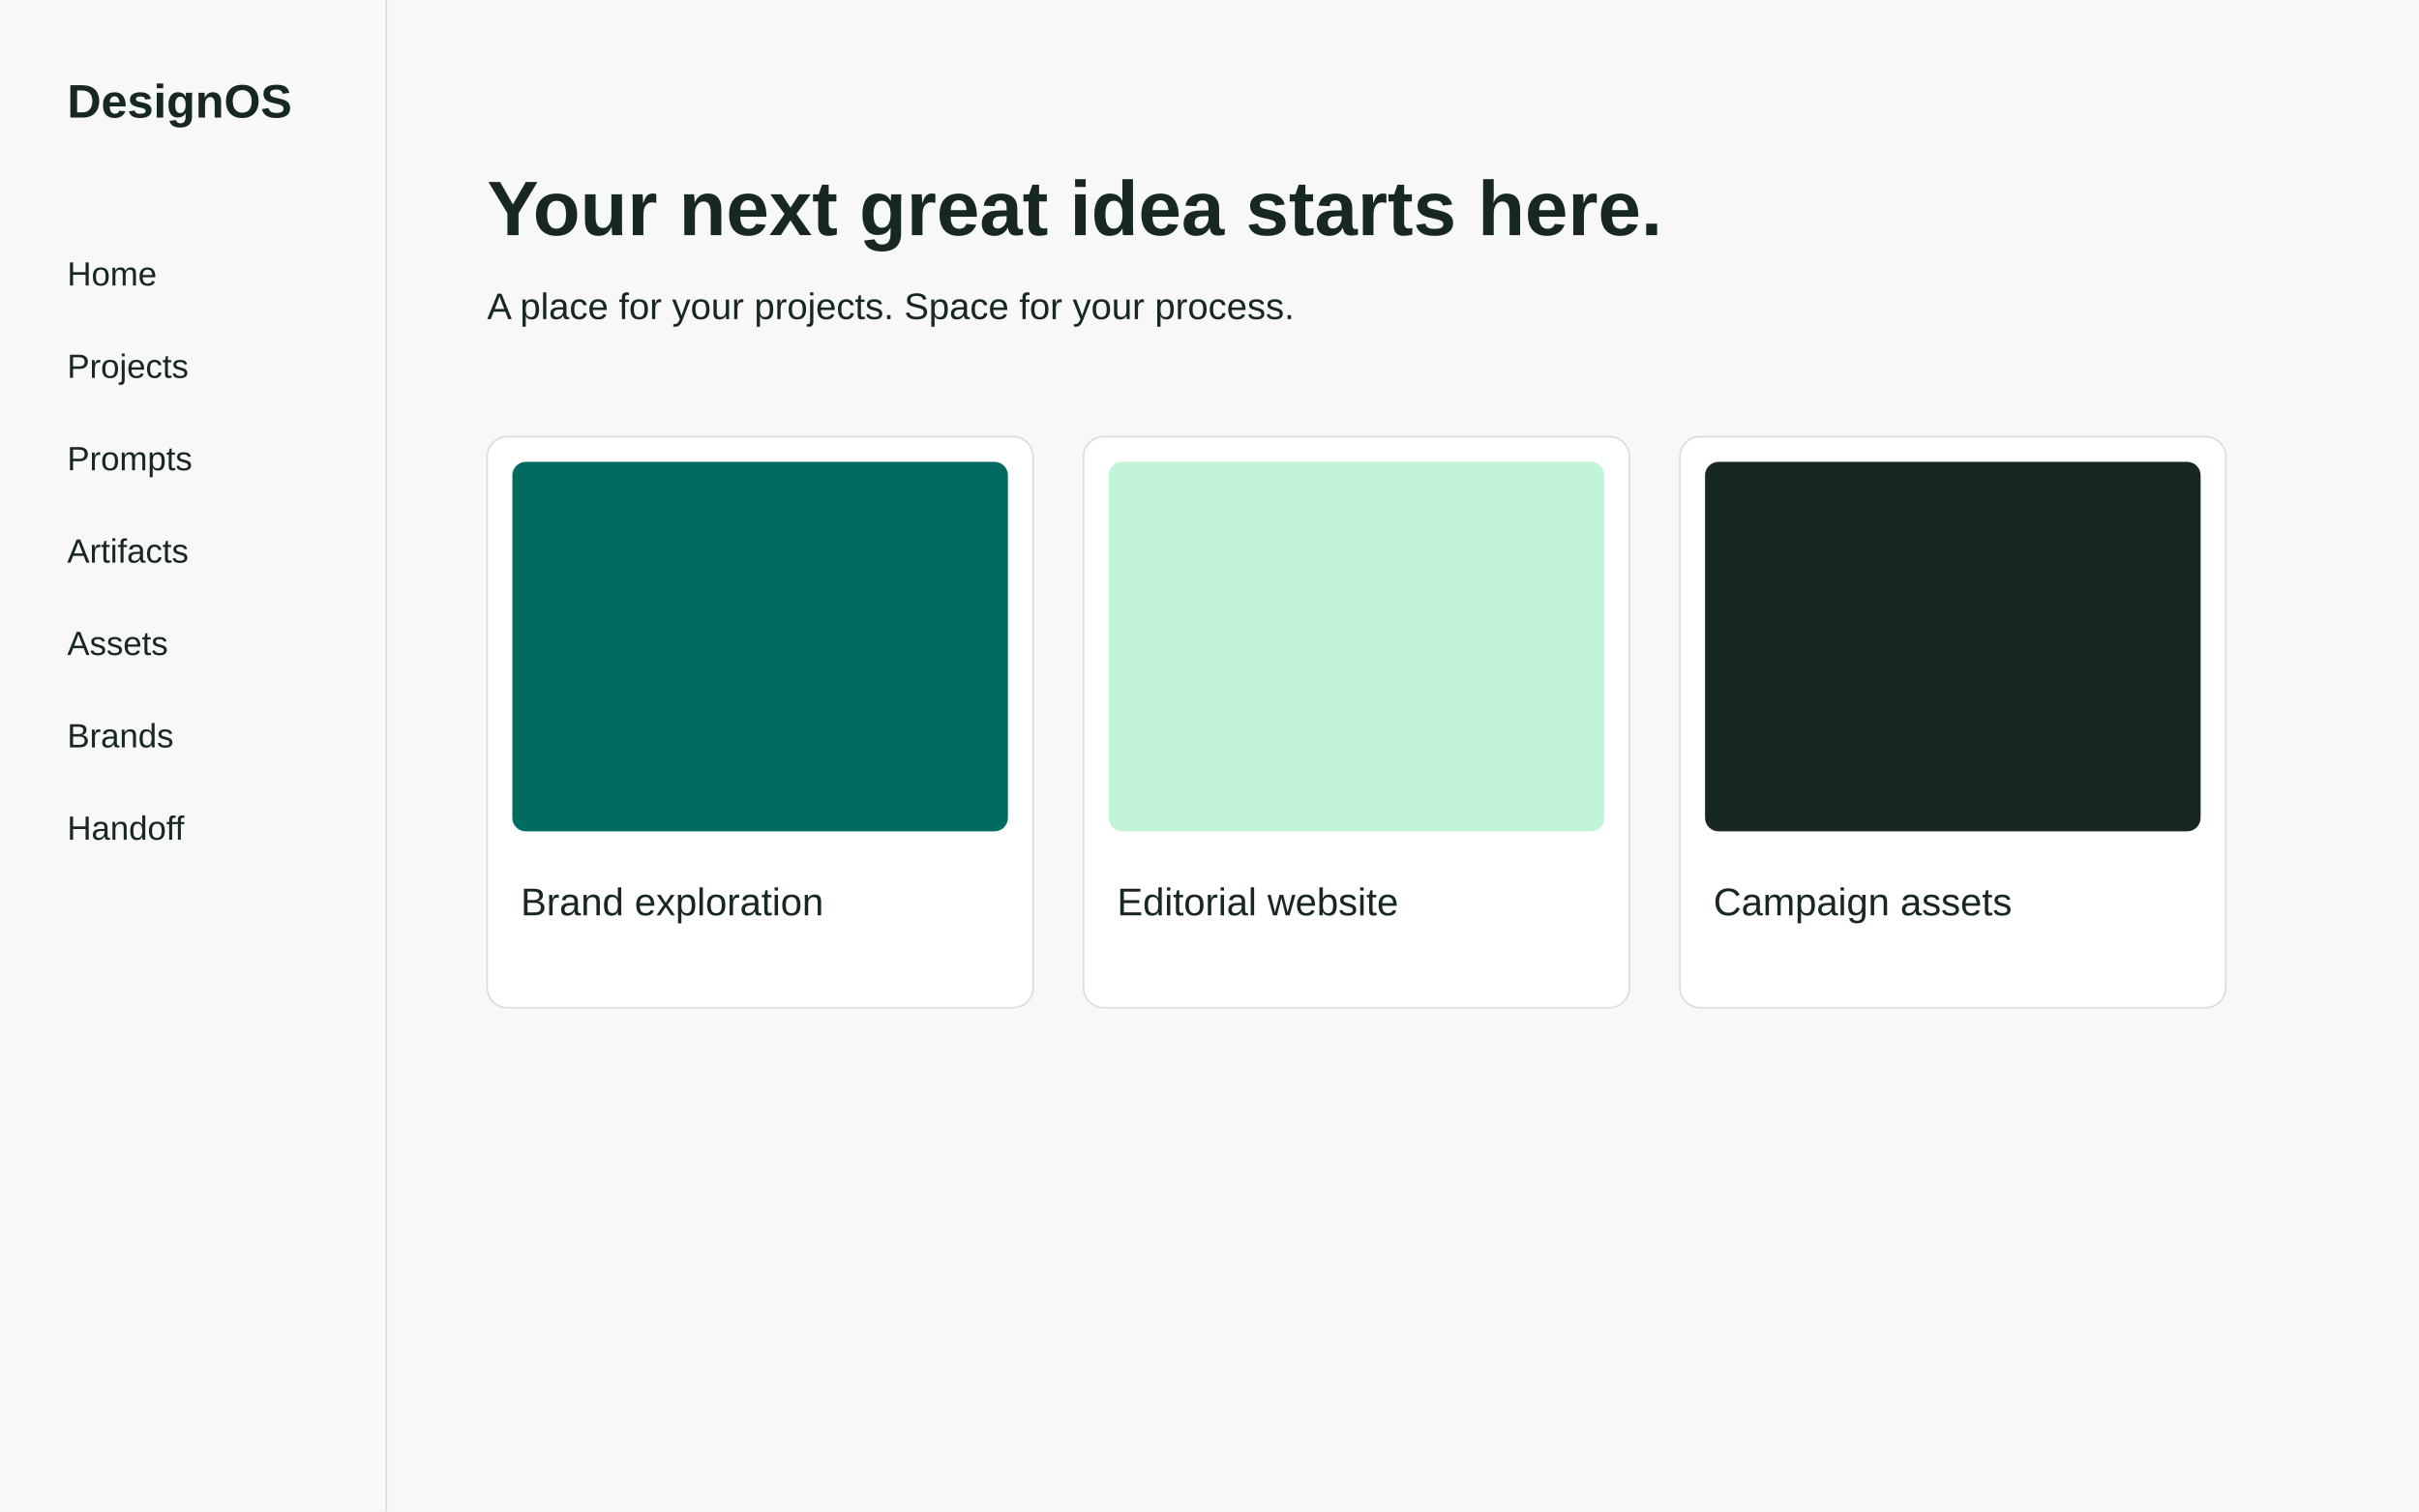
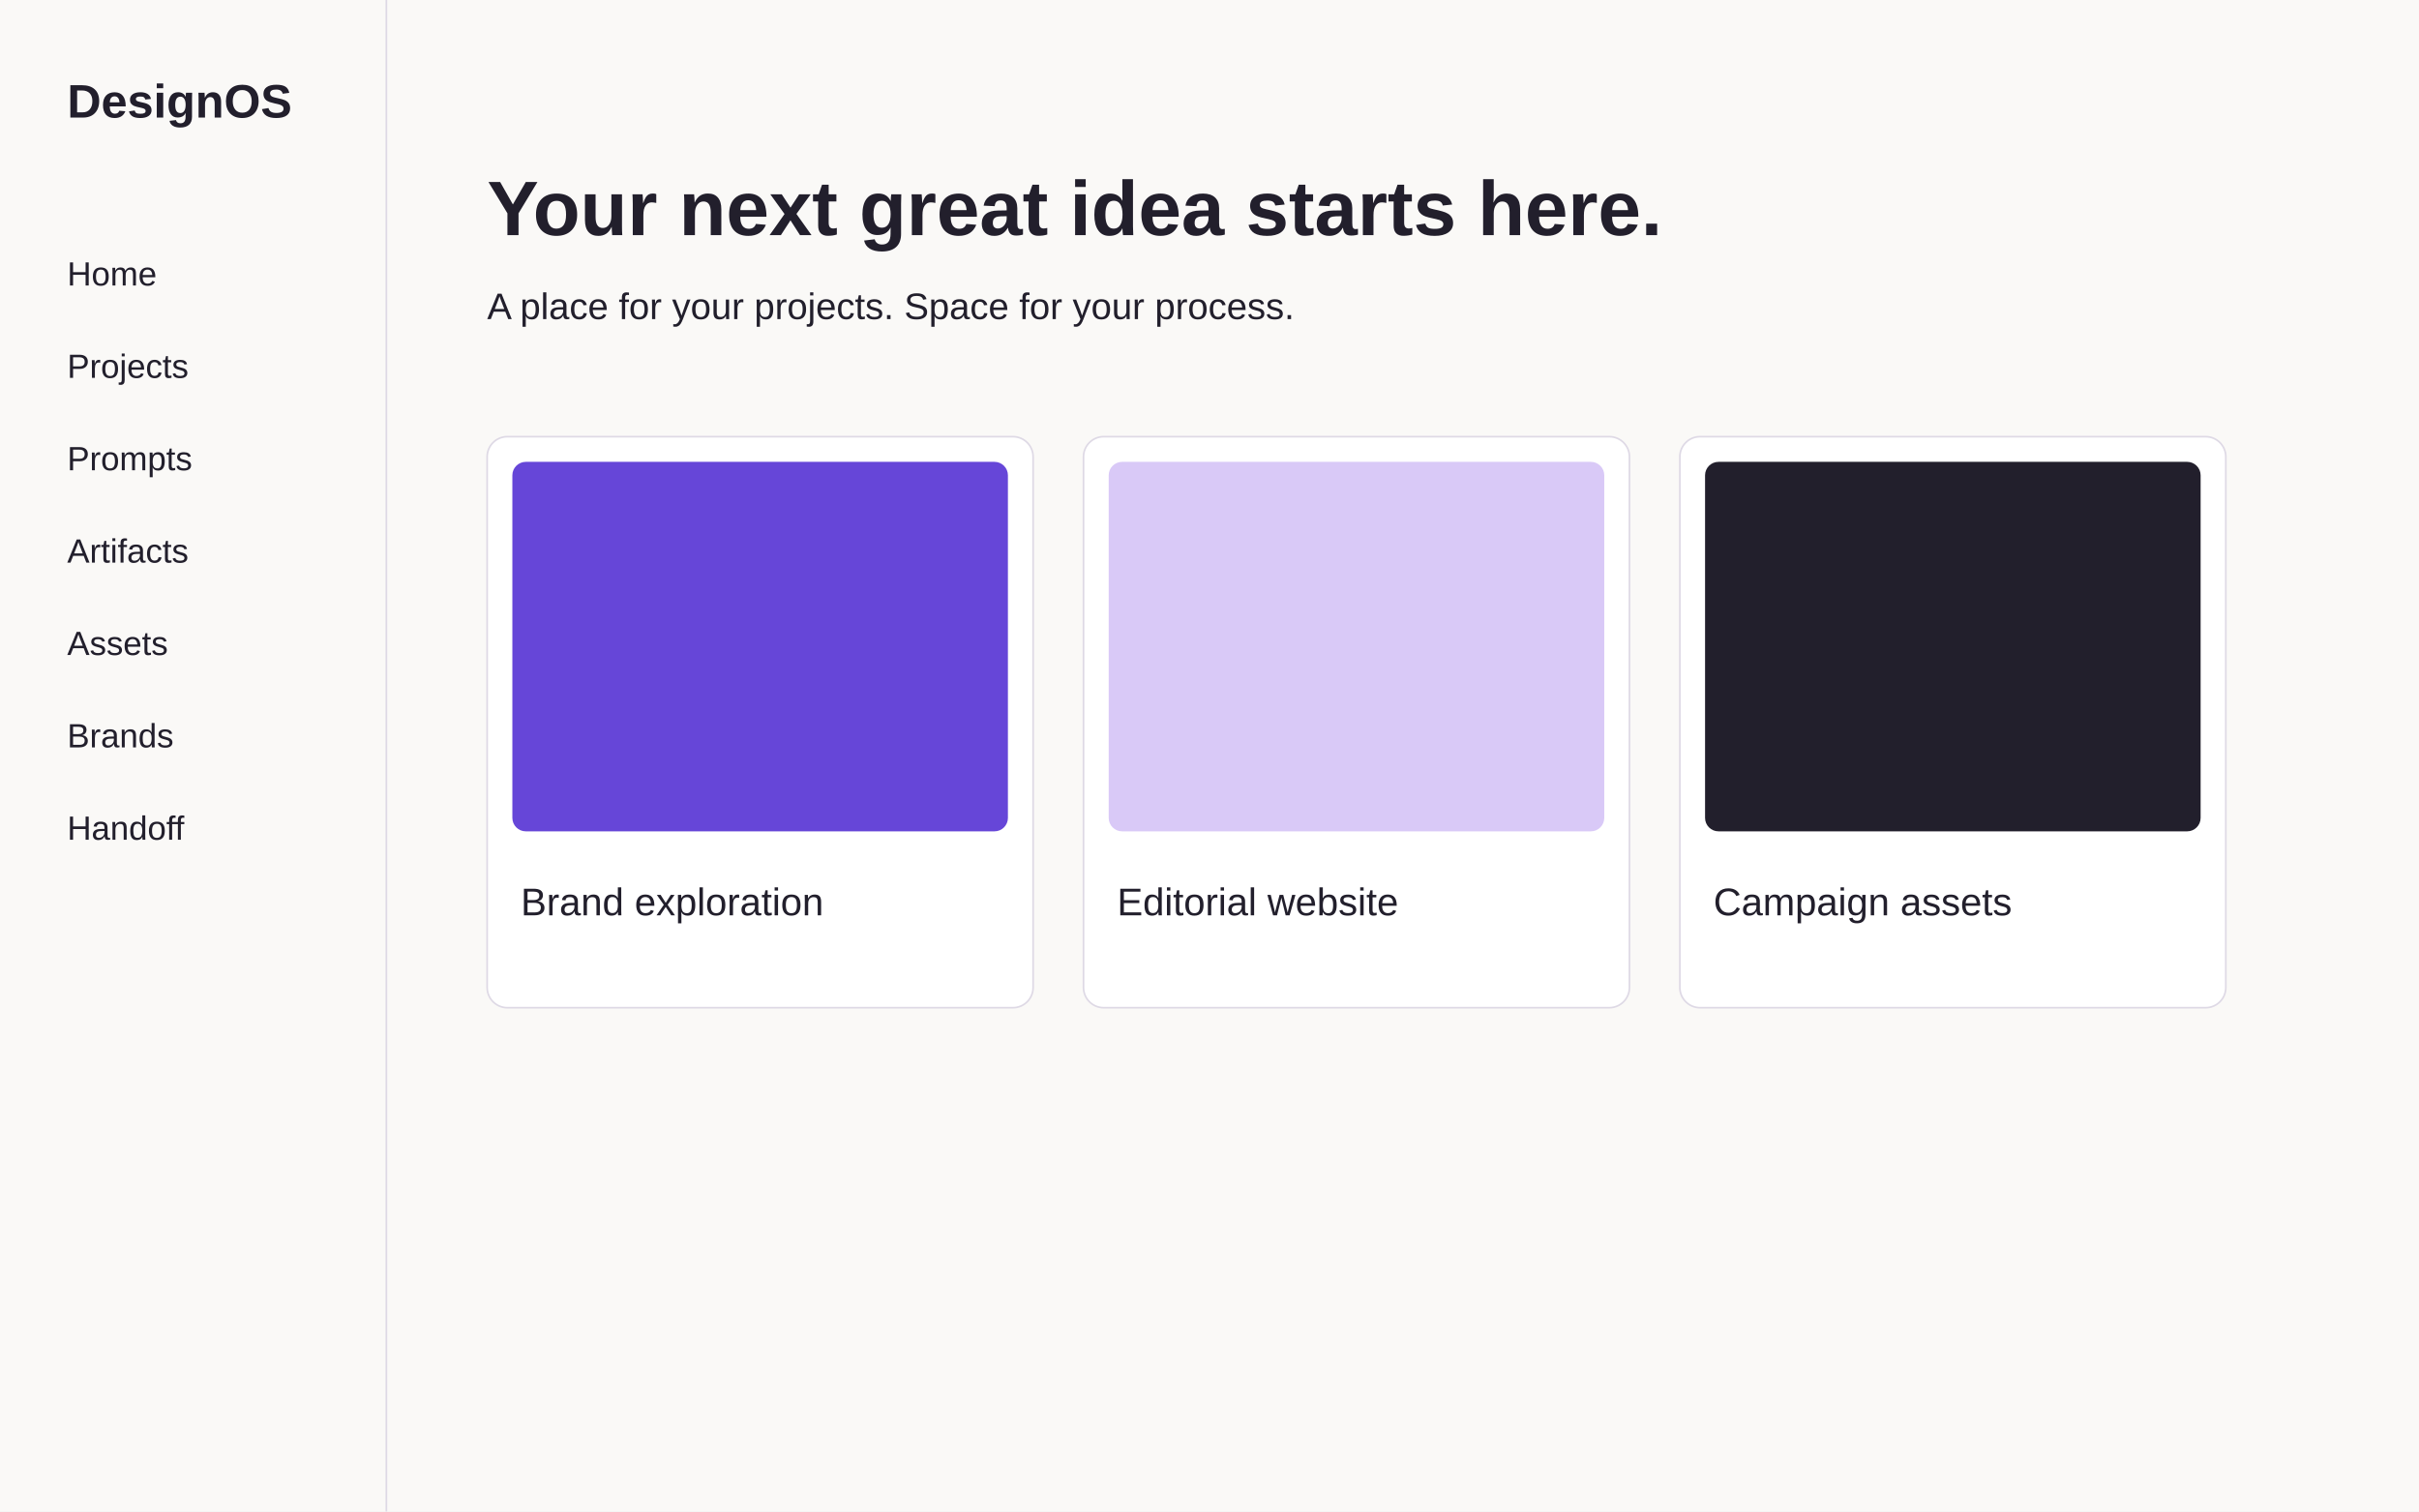
<svg xmlns="http://www.w3.org/2000/svg" width="1440" height="900" viewBox="0 0 1440 900">
-   <rect width="1440" height="900" fill="#F8F9F6" />
-   <path d="M230 0v900" stroke="#D8DFDA" />
-   <g fill="#172724" font-family="Arial,sans-serif">
+   <rect width="1440" height="900" fill="#FAF9F7" />
+   <path d="M230 0v900" stroke="#DED9E5" />
+   <g fill="#221F2C" font-family="Arial,sans-serif">
    <text x="40" y="70" font-size="28" font-weight="bold">DesignOS</text>
    <text x="40" y="170" font-size="20">Home</text>
    <text x="40" y="225" font-size="20">Projects</text>
    <text x="40" y="280" font-size="20">Prompts</text>
    <text x="40" y="335" font-size="20">Artifacts</text>
    <text x="40" y="390" font-size="20">Assets</text>
    <text x="40" y="445" font-size="20">Brands</text>
    <text x="40" y="500" font-size="20">Handoff</text>
    <text x="290" y="140" font-size="46" font-weight="bold">Your next great idea starts here.</text>
    <text x="290" y="190" font-size="22">A place for your projects. Space for your process.</text>
  </g>
-   <rect x="290" y="260" width="325" height="340" rx="12" fill="#FFFFFF" stroke="#D8DFDA" />
-   <rect x="305" y="275" width="295" height="220" rx="8" fill="#006B60" />
-   <text x="310" y="545" font-family="Arial,sans-serif" font-size="23" fill="#172724">Brand exploration</text>
-   <rect x="645" y="260" width="325" height="340" rx="12" fill="#FFFFFF" stroke="#D8DFDA" />
-   <rect x="660" y="275" width="295" height="220" rx="8" fill="#C2F4D7" />
-   <text x="665" y="545" font-family="Arial,sans-serif" font-size="23" fill="#172724">Editorial website</text>
-   <rect x="1000" y="260" width="325" height="340" rx="12" fill="#FFFFFF" stroke="#D8DFDA" />
-   <rect x="1015" y="275" width="295" height="220" rx="8" fill="#172724" />
-   <text x="1020" y="545" font-family="Arial,sans-serif" font-size="23" fill="#172724">Campaign assets</text>
+   <rect x="290" y="260" width="325" height="340" rx="12" fill="#FFFFFF" stroke="#DED9E5" />
+   <rect x="305" y="275" width="295" height="220" rx="8" fill="#6646D8" />
+   <text x="310" y="545" font-family="Arial,sans-serif" font-size="23" fill="#221F2C">Brand exploration</text>
+   <rect x="645" y="260" width="325" height="340" rx="12" fill="#FFFFFF" stroke="#DED9E5" />
+   <rect x="660" y="275" width="295" height="220" rx="8" fill="#D9C9F7" />
+   <text x="665" y="545" font-family="Arial,sans-serif" font-size="23" fill="#221F2C">Editorial website</text>
+   <rect x="1000" y="260" width="325" height="340" rx="12" fill="#FFFFFF" stroke="#DED9E5" />
+   <rect x="1015" y="275" width="295" height="220" rx="8" fill="#221F2C" />
+   <text x="1020" y="545" font-family="Arial,sans-serif" font-size="23" fill="#221F2C">Campaign assets</text>
</svg>
